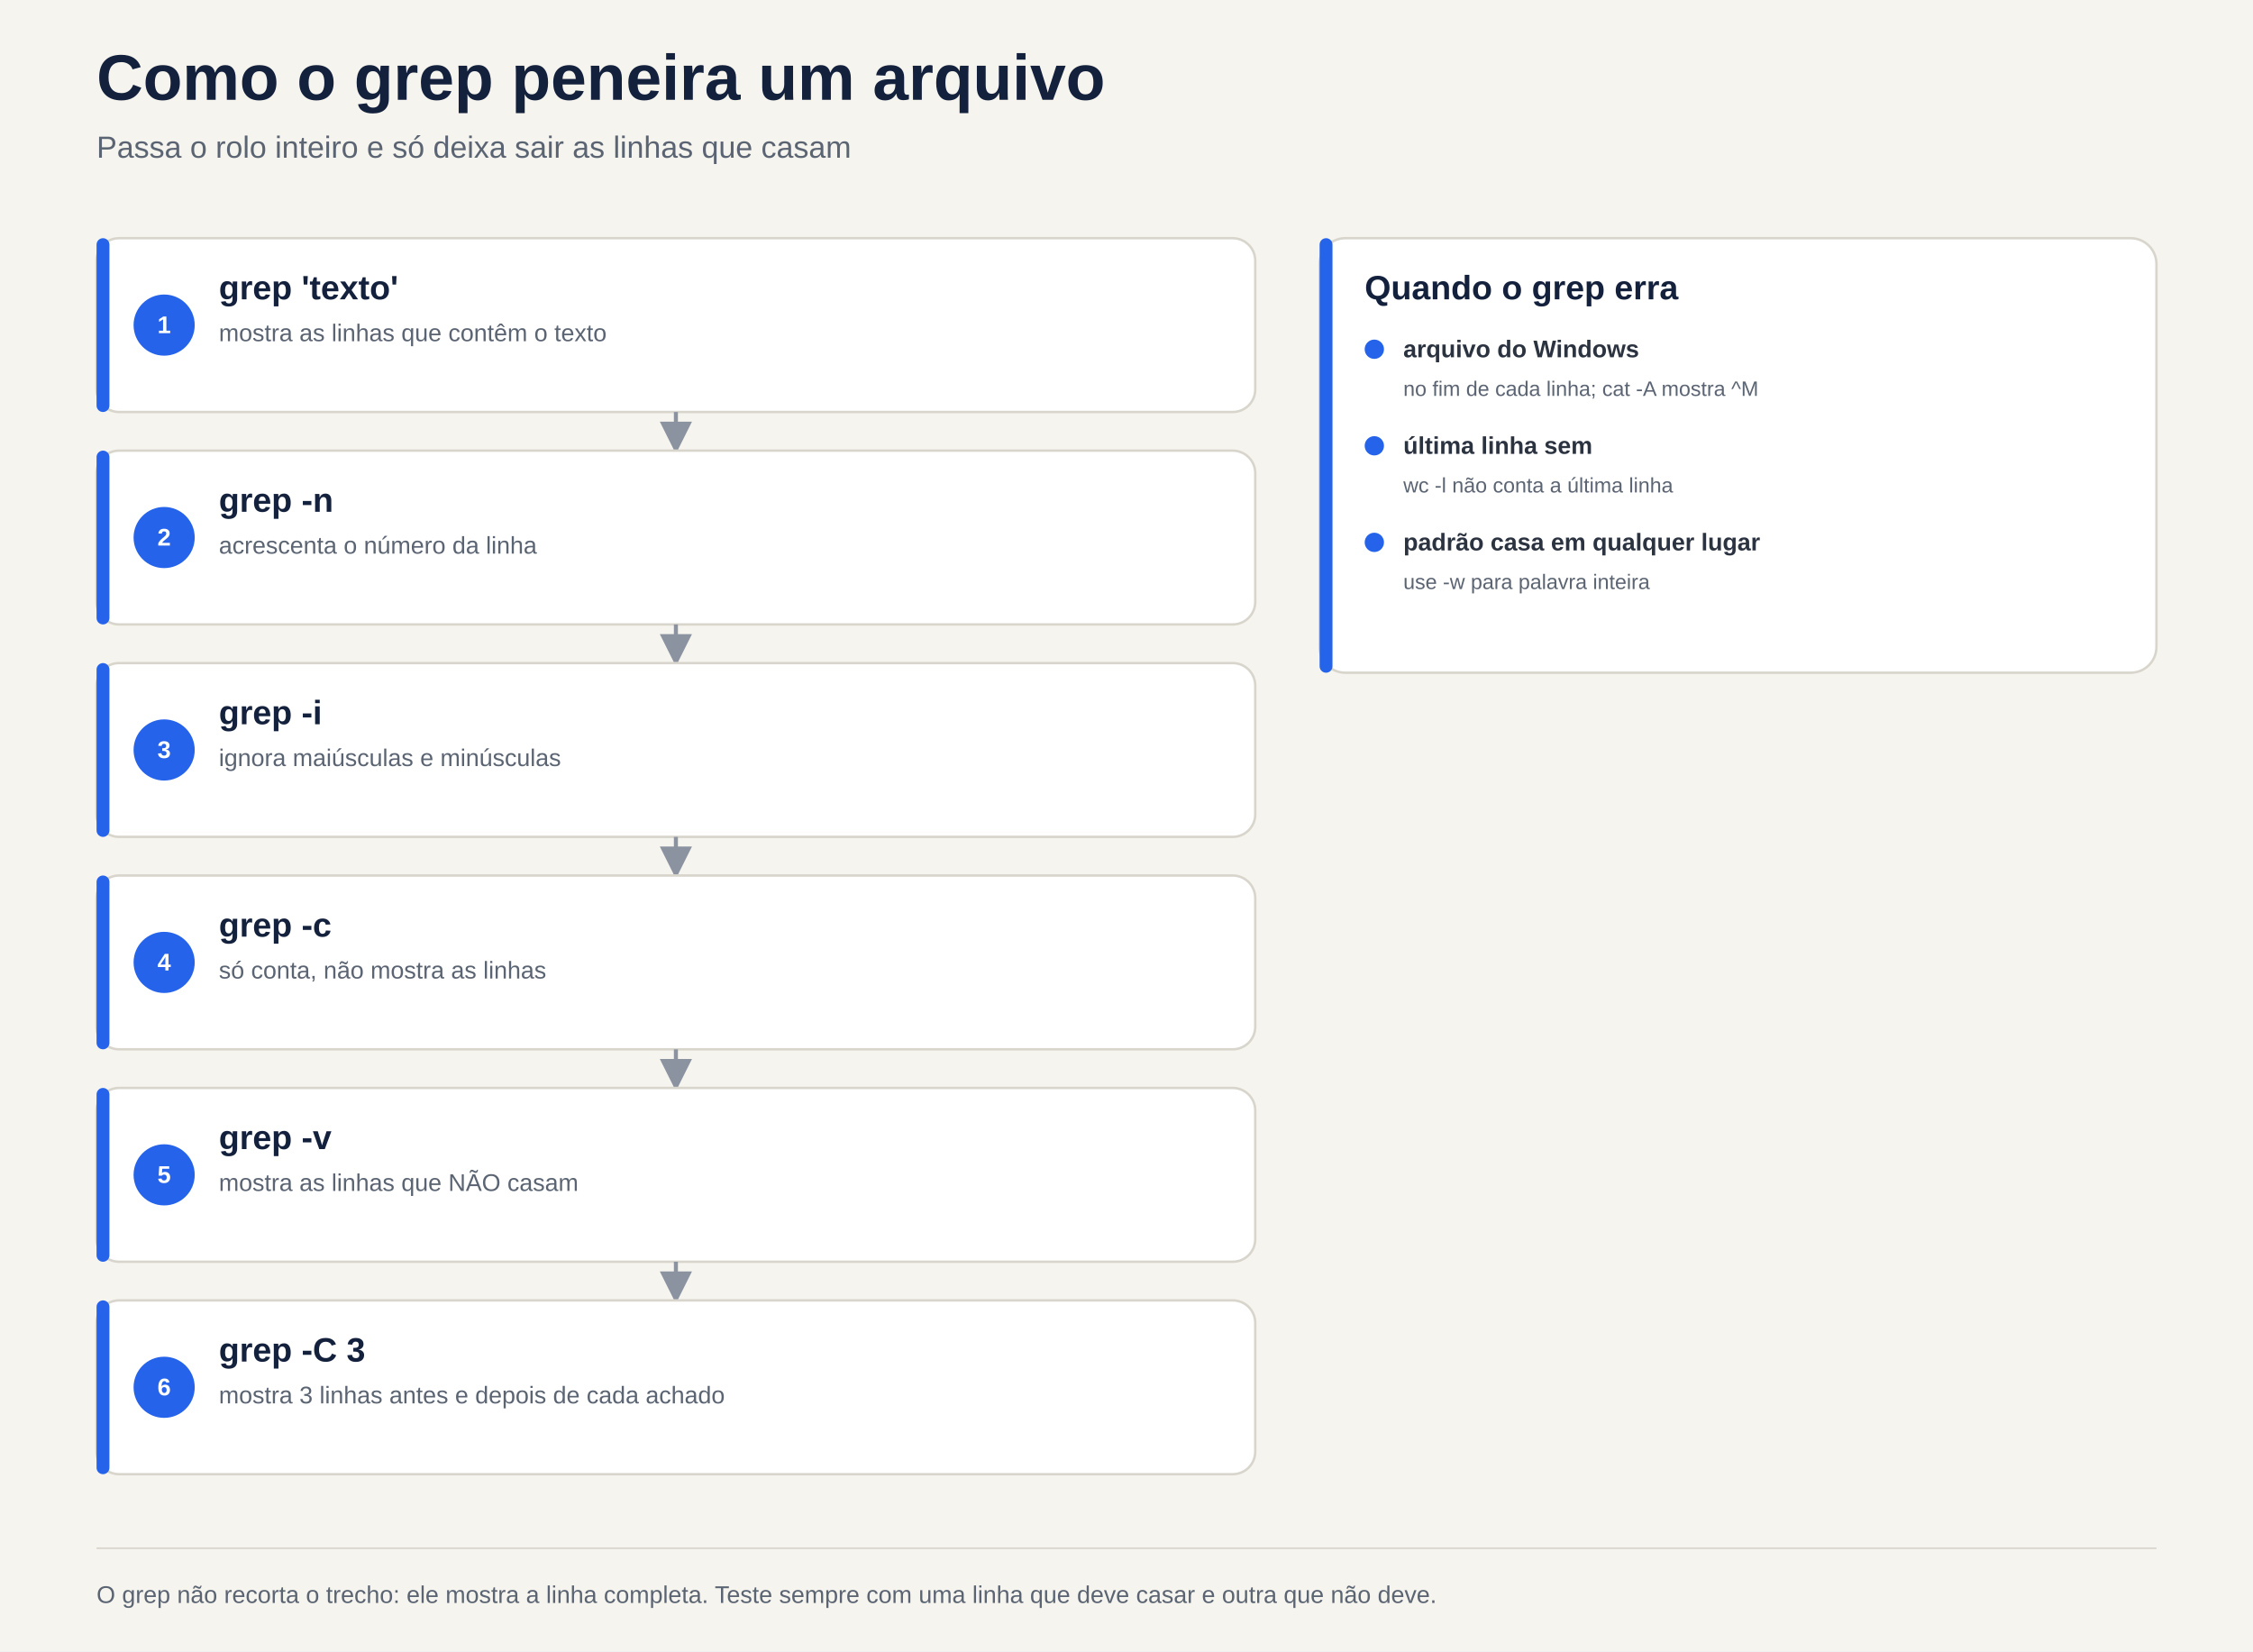
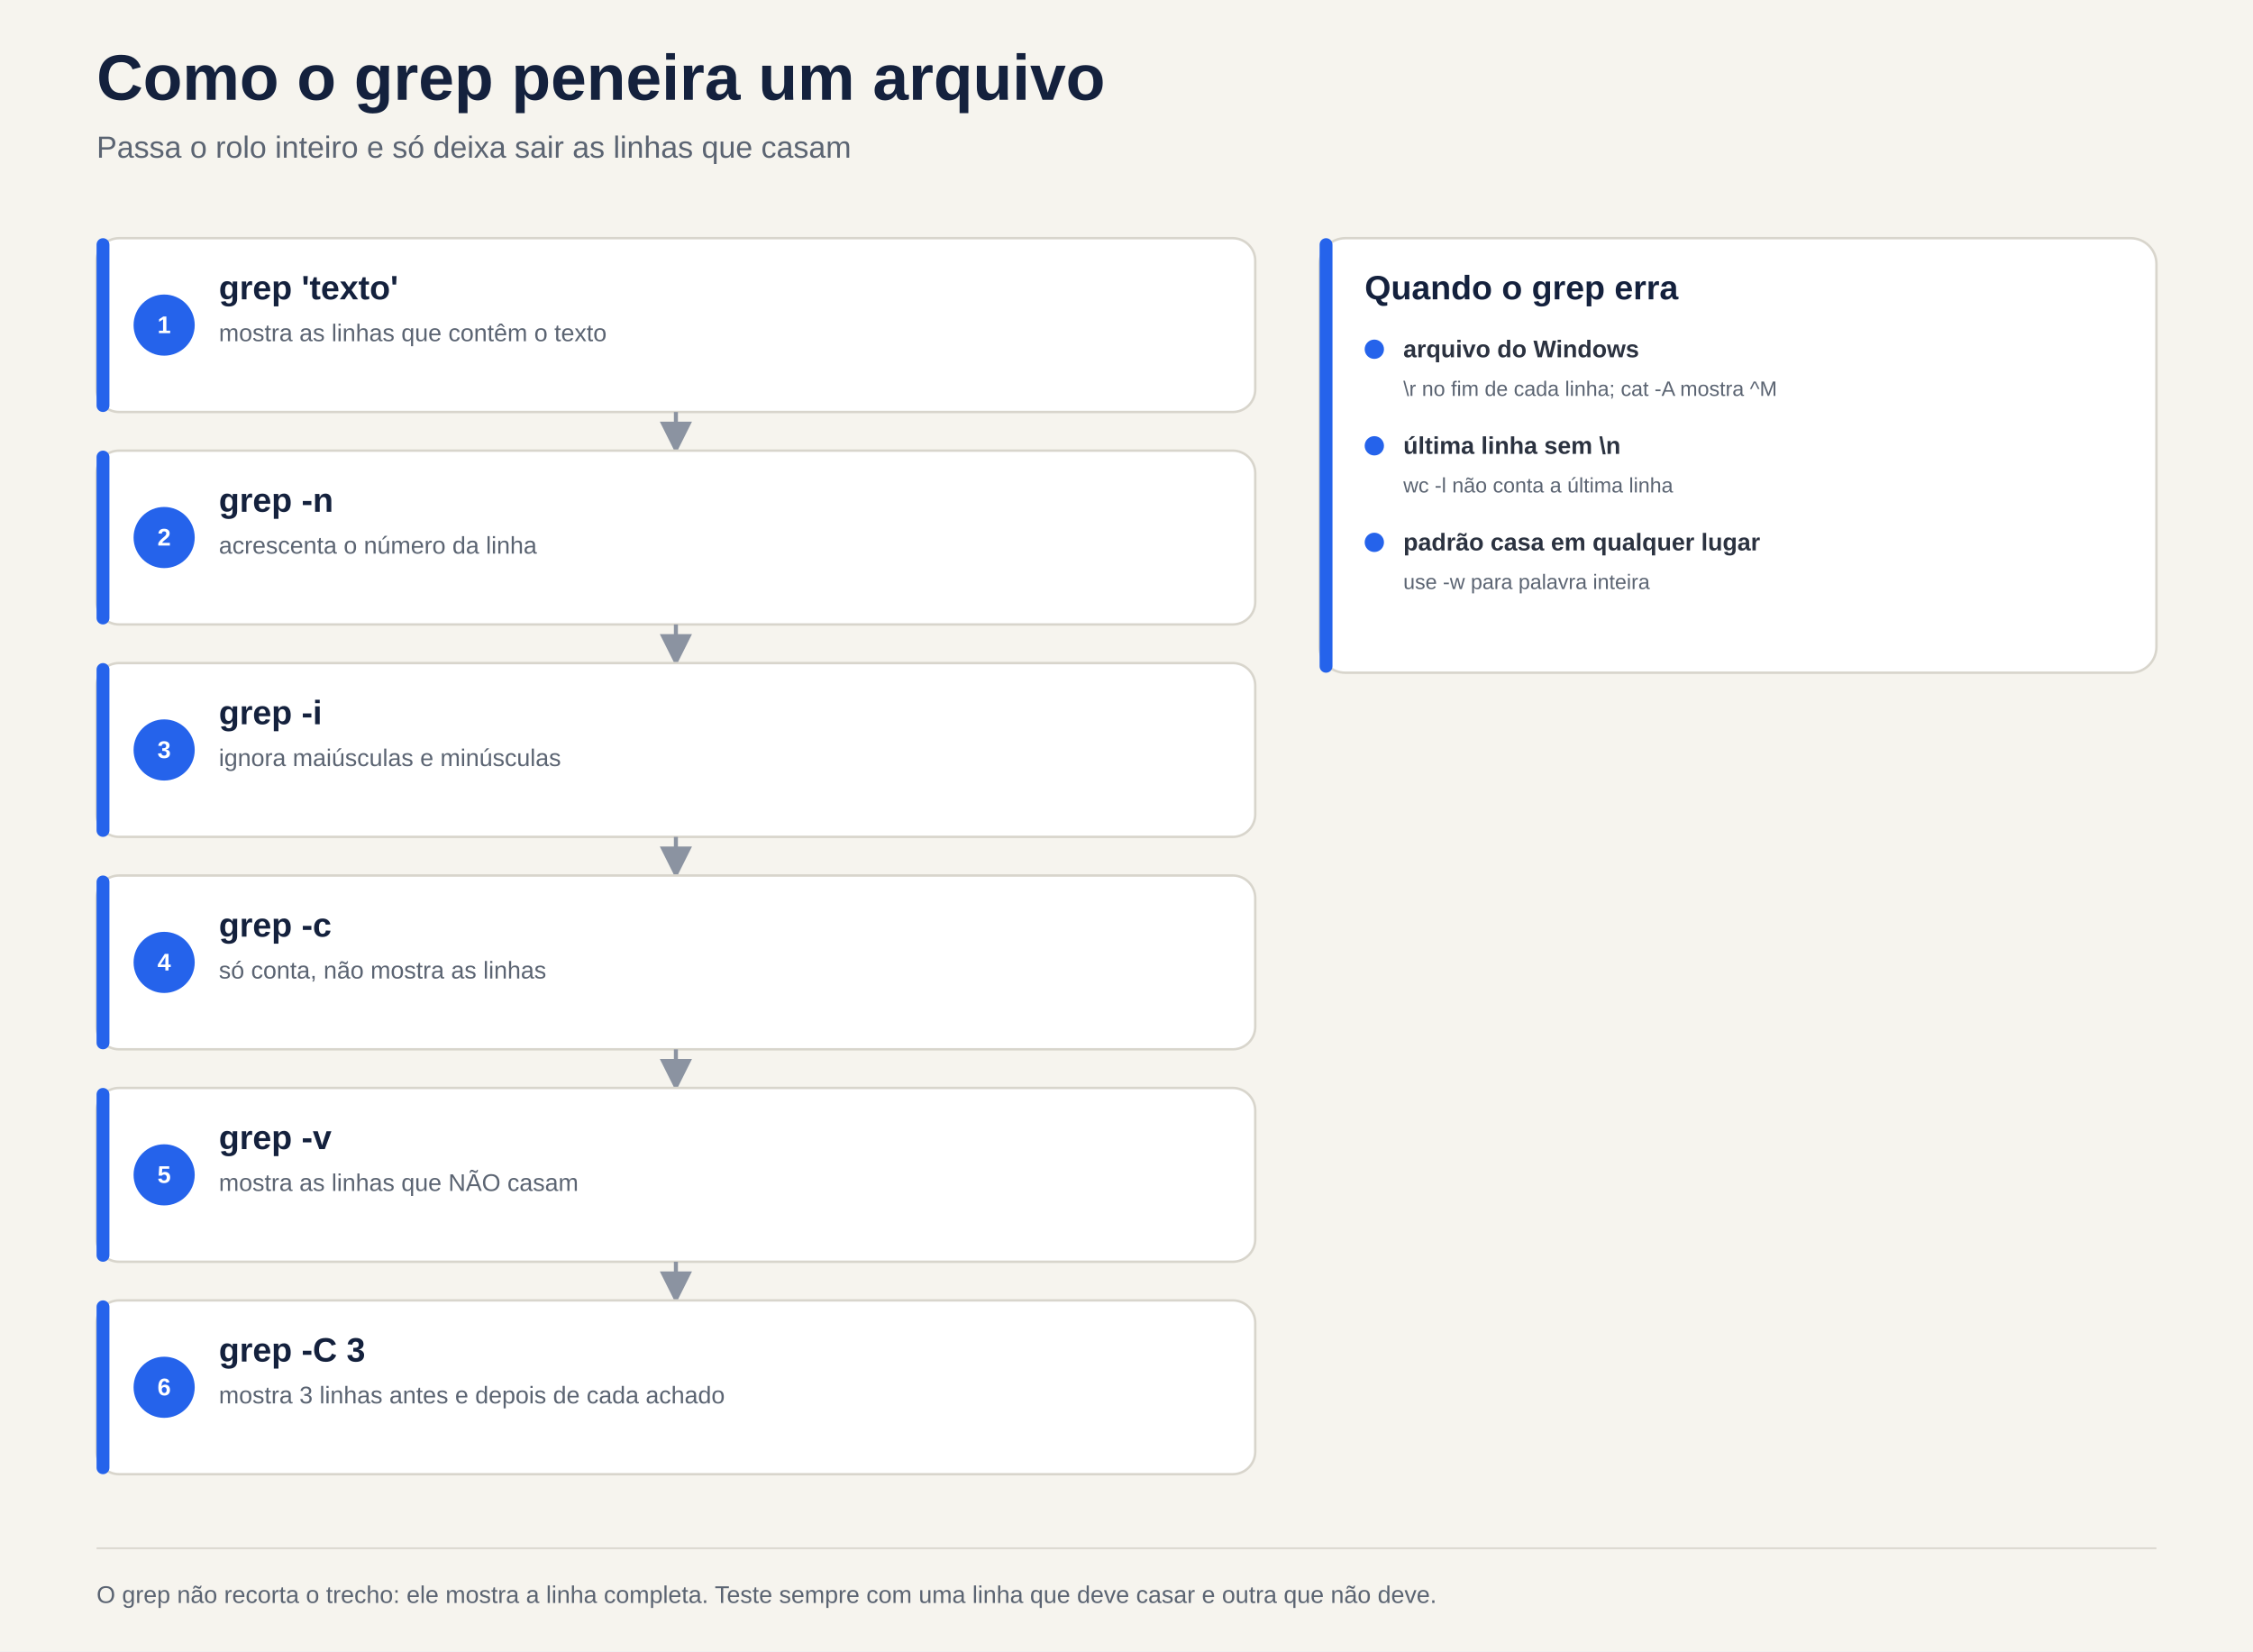
<svg xmlns="http://www.w3.org/2000/svg" width="1400" height="1026" viewBox="0 0 1400 1026" role="img" aria-labelledby="titulo desc">
  <style>
    .bg { fill: #f6f4ee; }
    .title { font-family: 'Segoe UI', Arial, sans-serif; font-size: 40px; font-weight: 700; fill: #14213d; }
    .subtitle { font-family: 'Segoe UI', Arial, sans-serif; font-size: 19px; fill: #5b6472; }
    .h2 { font-family: 'Segoe UI', Arial, sans-serif; font-size: 21px; font-weight: 700; fill: #14213d; }
    .card { fill: #ffffff; stroke: #d8d5cc; stroke-width: 1.5; }
    .step-title { font-family: 'Segoe UI', Arial, sans-serif; font-size: 21px; font-weight: 700; fill: #14213d; }
    .step-sub { font-family: 'Segoe UI', Arial, sans-serif; font-size: 15px; fill: #5b6472; }
    .small { font-family: 'Segoe UI', Arial, sans-serif; font-size: 13px; fill: #5b6472; }
    .body { font-family: 'Segoe UI', Arial, sans-serif; font-size: 15px; fill: #2b3240; }
    .mono { font-family: 'Cascadia Code', Consolas, monospace; font-size: 14px; fill: #2563eb; }
    .term { font-family: 'Cascadia Code', Consolas, monospace; font-size: 15px; fill: #e2e8f0; }
    .term-title { font-family: 'Cascadia Code', Consolas, monospace; font-size: 17px; font-weight: 700; fill: #ffffff; }
    .num { font-family: 'Segoe UI', Arial, sans-serif; font-size: 15px; font-weight: 700; fill: #ffffff; }
    .foot { font-family: 'Segoe UI', Arial, sans-serif; font-size: 15px; fill: #5b6472; }
    .foot-strong { font-family: 'Segoe UI', Arial, sans-serif; font-size: 15px; font-weight: 700; fill: #14213d; }
    .arrow { stroke: #8b93a1; stroke-width: 2.5; fill: none; }
    .tag { font-family: 'Segoe UI', Arial, sans-serif; font-size: 12px; font-weight: 700; fill: #ffffff; }
  </style>
  <defs>
    <marker id="seta" viewBox="0 0 10 10" refX="9" refY="5" markerWidth="8" markerHeight="8" orient="auto-start-reverse">
      <path d="M 0 0 L 10 5 L 0 10 z" fill="#8b93a1" />
    </marker>
  </defs>
  <rect class="bg" x="0" y="0" width="1400" height="1026" />
  <text class="title" x="60" y="62">Como o grep peneira um arquivo</text>
  <text class="subtitle" x="60" y="98">Passa o rolo inteiro e só deixa sair as linhas que casam</text>
  <rect class="card" x="60" y="148" width="720" height="108" rx="14" />
  <rect x="60" y="148" width="8" height="108" rx="4" fill="#2563eb" />
  <circle cx="102" cy="202.0" r="19" fill="#2563eb" />
  <text class="num" x="102" y="207.0" text-anchor="middle">1</text>
  <text class="step-title" x="136" y="186">grep 'texto'</text>
  <text class="step-sub" x="136" y="212">mostra as linhas que contêm o texto</text>
  <line class="arrow" x1="420" y1="256" x2="420" y2="280" marker-end="url(#seta)" />
  <rect class="card" x="60" y="280" width="720" height="108" rx="14" />
  <rect x="60" y="280" width="8" height="108" rx="4" fill="#2563eb" />
  <circle cx="102" cy="334.0" r="19" fill="#2563eb" />
  <text class="num" x="102" y="339.0" text-anchor="middle">2</text>
  <text class="step-title" x="136" y="318">grep -n</text>
  <text class="step-sub" x="136" y="344">acrescenta o número da linha</text>
  <line class="arrow" x1="420" y1="388" x2="420" y2="412" marker-end="url(#seta)" />
  <rect class="card" x="60" y="412" width="720" height="108" rx="14" />
  <rect x="60" y="412" width="8" height="108" rx="4" fill="#2563eb" />
  <circle cx="102" cy="466.0" r="19" fill="#2563eb" />
  <text class="num" x="102" y="471.0" text-anchor="middle">3</text>
  <text class="step-title" x="136" y="450">grep -i</text>
  <text class="step-sub" x="136" y="476">ignora maiúsculas e minúsculas</text>
  <line class="arrow" x1="420" y1="520" x2="420" y2="544" marker-end="url(#seta)" />
  <rect class="card" x="60" y="544" width="720" height="108" rx="14" />
  <rect x="60" y="544" width="8" height="108" rx="4" fill="#2563eb" />
  <circle cx="102" cy="598.0" r="19" fill="#2563eb" />
  <text class="num" x="102" y="603.0" text-anchor="middle">4</text>
  <text class="step-title" x="136" y="582">grep -c</text>
  <text class="step-sub" x="136" y="608">só conta, não mostra as linhas</text>
  <line class="arrow" x1="420" y1="652" x2="420" y2="676" marker-end="url(#seta)" />
  <rect class="card" x="60" y="676" width="720" height="108" rx="14" />
  <rect x="60" y="676" width="8" height="108" rx="4" fill="#2563eb" />
  <circle cx="102" cy="730.0" r="19" fill="#2563eb" />
  <text class="num" x="102" y="735.0" text-anchor="middle">5</text>
  <text class="step-title" x="136" y="714">grep -v</text>
  <text class="step-sub" x="136" y="740">mostra as linhas que NÃO casam</text>
  <line class="arrow" x1="420" y1="784" x2="420" y2="808" marker-end="url(#seta)" />
  <rect class="card" x="60" y="808" width="720" height="108" rx="14" />
  <rect x="60" y="808" width="8" height="108" rx="4" fill="#2563eb" />
  <circle cx="102" cy="862.0" r="19" fill="#2563eb" />
  <text class="num" x="102" y="867.0" text-anchor="middle">6</text>
  <text class="step-title" x="136" y="846">grep -C 3</text>
  <text class="step-sub" x="136" y="872">mostra 3 linhas antes e depois de cada achado</text>
  <rect class="card" x="820" y="148" width="520" height="270" rx="16" />
  <rect x="820" y="148" width="8" height="270" rx="4" fill="#2563eb" />
  <text class="h2" x="848" y="186">Quando o grep erra</text>
  <circle cx="854" cy="217" r="6" fill="#2563eb" />
  <text class="body" x="872" y="222" style="font-weight:700">arquivo do Windows</text>
-   <text class="small" x="872" y="246">  no fim de cada linha; cat -A mostra ^M</text>
+   <text class="small" x="872" y="246">\r no fim de cada linha; cat -A mostra ^M</text>
  <circle cx="854" cy="277" r="6" fill="#2563eb" />
-   <text class="body" x="872" y="282" style="font-weight:700">última linha sem 
- </text>
+   <text class="body" x="872" y="282" style="font-weight:700">última linha sem \n</text>
  <text class="small" x="872" y="306">wc -l não conta a última linha</text>
  <circle cx="854" cy="337" r="6" fill="#2563eb" />
  <text class="body" x="872" y="342" style="font-weight:700">padrão casa em qualquer lugar</text>
  <text class="small" x="872" y="366">use -w para palavra inteira</text>
  <line x1="60" y1="962" x2="1340" y2="962" stroke="#d8d5cc" stroke-width="1" />
  <text class="foot" x="60" y="996">O grep não recorta o trecho: ele mostra a linha completa. Teste sempre com uma linha que deve casar e outra que não deve.</text>
</svg>
